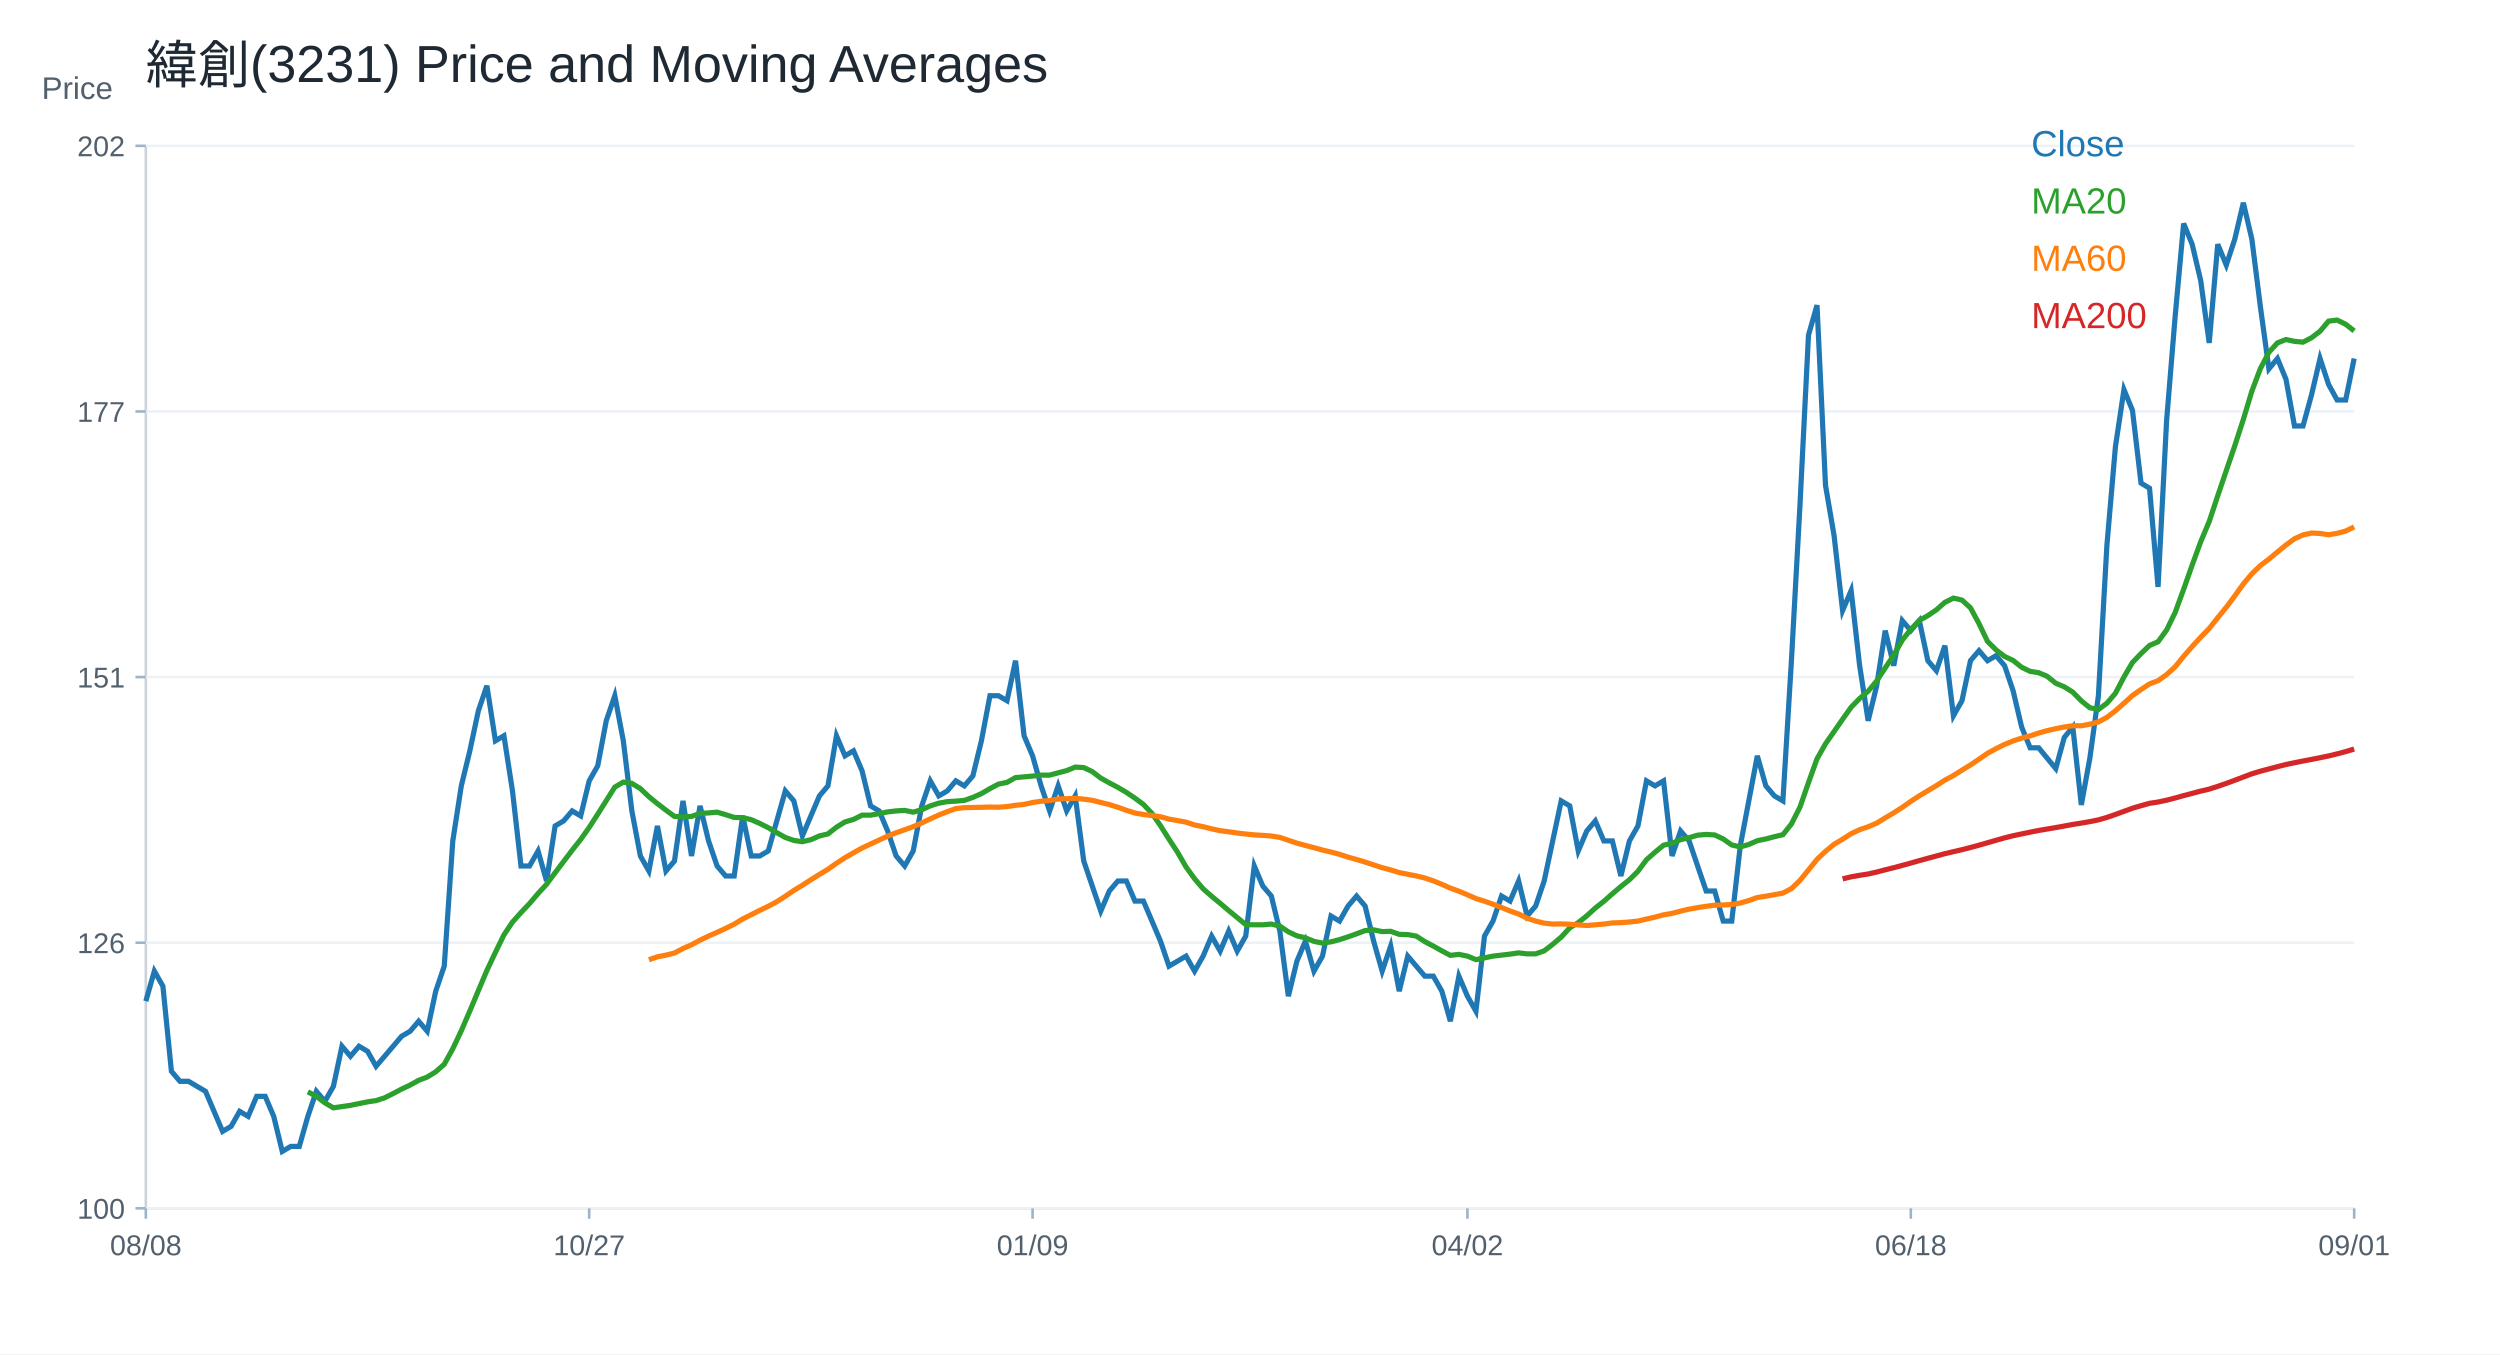
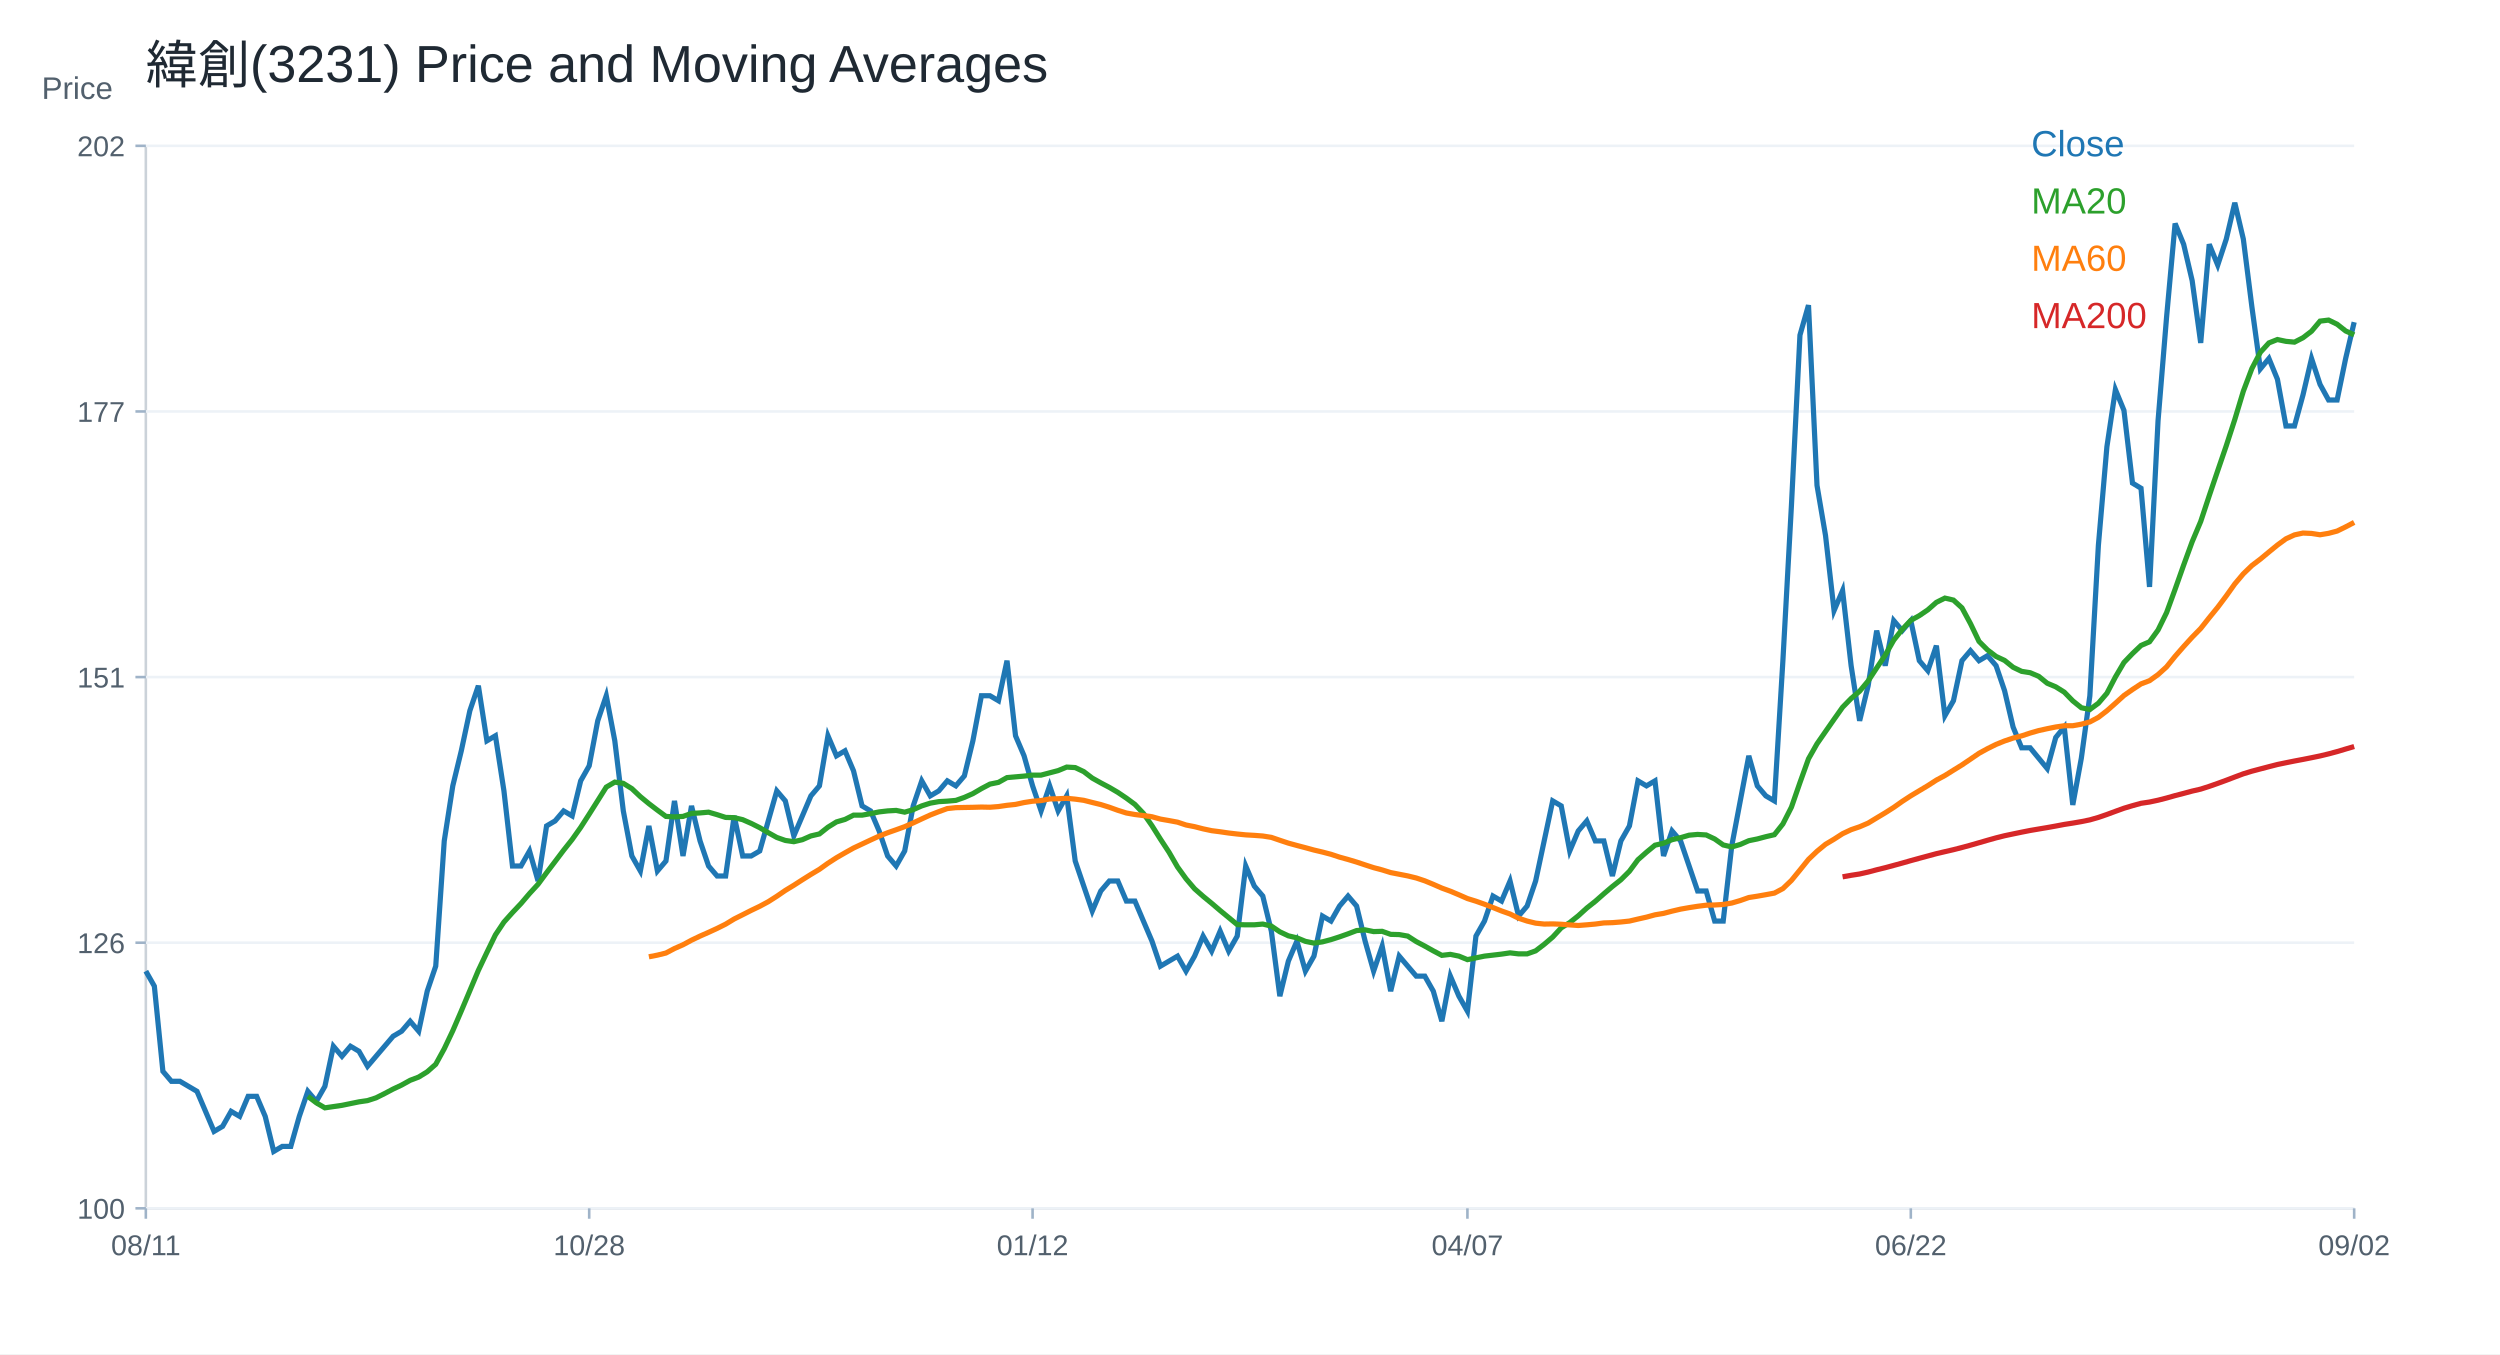
<svg xmlns="http://www.w3.org/2000/svg" width="960" height="520" viewBox="0 0 960 520">
  <rect width="100%" height="100%" fill="white" />
  <text x="56.00" y="32.00" font-size="20" font-family="Arial" fill="#1f2933" text-anchor="start">緯創(3231) Price and Moving Averages</text>
  <line x1="56" y1="464" x2="904" y2="464" stroke="#cbd2d9" />
  <line x1="56" y1="56" x2="56" y2="464" stroke="#cbd2d9" />
  <text x="16.00" y="38.00" font-size="12" font-family="Arial" fill="#52606d" text-anchor="start">Price</text>
  <line x1="56" y1="464.00" x2="904" y2="464.00" stroke="#edf2f7" />
  <line x1="52" y1="464.00" x2="56" y2="464.00" stroke="#9fb3c8" />
  <text x="48.00" y="468.00" font-size="11" font-family="Arial" fill="#52606d" text-anchor="end">100</text>
  <line x1="56" y1="362.00" x2="904" y2="362.00" stroke="#edf2f7" />
  <line x1="52" y1="362.00" x2="56" y2="362.00" stroke="#9fb3c8" />
  <text x="48.00" y="366.00" font-size="11" font-family="Arial" fill="#52606d" text-anchor="end">126</text>
  <line x1="56" y1="260.00" x2="904" y2="260.00" stroke="#edf2f7" />
  <line x1="52" y1="260.00" x2="56" y2="260.00" stroke="#9fb3c8" />
  <text x="48.00" y="264.00" font-size="11" font-family="Arial" fill="#52606d" text-anchor="end">151</text>
  <line x1="56" y1="158.00" x2="904" y2="158.00" stroke="#edf2f7" />
  <line x1="52" y1="158.00" x2="56" y2="158.00" stroke="#9fb3c8" />
  <text x="48.00" y="162.00" font-size="11" font-family="Arial" fill="#52606d" text-anchor="end">177</text>
  <line x1="56" y1="56.00" x2="904" y2="56.00" stroke="#edf2f7" />
  <line x1="52" y1="56.00" x2="56" y2="56.00" stroke="#9fb3c8" />
  <text x="48.00" y="60.00" font-size="11" font-family="Arial" fill="#52606d" text-anchor="end">202</text>
  <line x1="56.00" y1="464" x2="56.00" y2="468" stroke="#9fb3c8" />
-   <text x="56.00" y="482.00" font-size="11" font-family="Arial" fill="#52606d" text-anchor="middle">08/08</text>
+   <text x="56.00" y="482.00" font-size="11" font-family="Arial" fill="#52606d" text-anchor="middle">08/11</text>
  <line x1="226.25" y1="464" x2="226.25" y2="468" stroke="#9fb3c8" />
-   <text x="226.25" y="482.00" font-size="11" font-family="Arial" fill="#52606d" text-anchor="middle">10/27</text>
+   <text x="226.25" y="482.00" font-size="11" font-family="Arial" fill="#52606d" text-anchor="middle">10/28</text>
  <line x1="396.51" y1="464" x2="396.51" y2="468" stroke="#9fb3c8" />
-   <text x="396.51" y="482.00" font-size="11" font-family="Arial" fill="#52606d" text-anchor="middle">01/09</text>
+   <text x="396.51" y="482.00" font-size="11" font-family="Arial" fill="#52606d" text-anchor="middle">01/12</text>
  <line x1="563.49" y1="464" x2="563.49" y2="468" stroke="#9fb3c8" />
-   <text x="563.49" y="482.00" font-size="11" font-family="Arial" fill="#52606d" text-anchor="middle">04/02</text>
+   <text x="563.49" y="482.00" font-size="11" font-family="Arial" fill="#52606d" text-anchor="middle">04/07</text>
  <line x1="733.75" y1="464" x2="733.75" y2="468" stroke="#9fb3c8" />
-   <text x="733.75" y="482.00" font-size="11" font-family="Arial" fill="#52606d" text-anchor="middle">06/18</text>
+   <text x="733.75" y="482.00" font-size="11" font-family="Arial" fill="#52606d" text-anchor="middle">06/22</text>
  <line x1="904.00" y1="464" x2="904.00" y2="468" stroke="#9fb3c8" />
-   <text x="904.00" y="482.00" font-size="11" font-family="Arial" fill="#52606d" text-anchor="middle">09/01</text>
-   <polyline fill="none" stroke="#1f77b4" stroke-width="2" points="56.00,384.46 59.27,372.92 62.55,378.69 65.82,411.38 69.10,415.22 72.37,415.22 75.64,417.15 78.92,419.07 82.19,426.76 85.47,434.45 88.74,432.53 92.02,426.76 95.29,428.68 98.56,420.99 101.84,420.99 105.11,428.68 108.39,442.14 111.66,440.22 114.93,440.22 118.21,428.68 121.48,419.07 124.76,422.91 128.03,417.15 131.31,401.76 134.58,405.61 137.85,401.76 141.13,403.69 144.40,409.45 147.68,405.61 150.95,401.76 154.22,397.92 157.50,395.99 160.77,392.15 164.05,395.99 167.32,380.61 170.59,371.00 173.87,322.92 177.14,301.77 180.42,288.31 183.69,272.93 186.97,263.32 190.24,284.47 193.51,282.54 196.79,303.70 200.06,332.54 203.34,332.54 206.61,326.77 209.88,338.31 213.16,317.16 216.43,315.23 219.71,311.39 222.98,313.31 226.25,299.85 229.53,294.08 232.80,276.78 236.08,267.16 239.35,284.47 242.63,311.39 245.90,328.69 249.17,334.46 252.45,317.16 255.72,334.46 259.00,330.62 262.27,307.54 265.54,328.69 268.82,309.46 272.09,322.92 275.37,332.54 278.64,336.38 281.92,336.38 285.19,313.31 288.46,328.69 291.74,328.69 295.01,326.77 298.29,315.23 301.56,303.70 304.83,307.54 308.11,321.00 311.38,313.31 314.66,305.62 317.93,301.77 321.20,282.54 324.48,290.24 327.75,288.31 331.03,296.00 334.30,309.46 337.58,311.39 340.85,319.08 344.12,328.69 347.40,332.54 350.67,326.77 353.95,309.46 357.22,299.85 360.49,305.62 363.77,303.70 367.04,299.85 370.32,301.77 373.59,297.93 376.86,284.47 380.14,267.16 383.41,267.16 386.69,269.08 389.96,253.70 393.24,282.54 396.51,290.24 399.78,301.77 403.06,311.39 406.33,301.77 409.61,311.39 412.88,305.62 416.15,330.62 419.43,340.23 422.70,349.84 425.98,342.15 429.25,338.31 432.53,338.31 435.80,346.00 439.07,346.00 442.35,353.69 445.62,361.38 448.90,371.00 452.17,369.07 455.44,367.15 458.72,372.92 461.99,367.15 465.27,359.46 468.54,365.23 471.81,357.54 475.09,365.23 478.36,359.46 481.64,332.54 484.91,340.23 488.19,344.08 491.46,357.54 494.73,382.53 498.01,369.07 501.28,361.38 504.56,372.92 507.83,367.15 511.10,351.77 514.38,353.69 517.65,347.92 520.93,344.08 524.20,347.92 527.47,361.38 530.75,372.92 534.02,363.30 537.30,380.61 540.57,367.15 543.85,371.00 547.12,374.84 550.39,374.84 553.67,380.61 556.94,392.15 560.22,374.84 563.49,382.53 566.76,388.30 570.04,359.46 573.31,353.69 576.59,344.08 579.86,346.00 583.14,338.31 586.41,351.77 589.68,347.92 592.96,338.31 596.23,322.92 599.51,307.54 602.78,309.46 606.05,326.77 609.33,319.08 612.60,315.23 615.88,322.92 619.15,322.92 622.42,336.38 625.70,322.92 628.97,317.16 632.25,299.85 635.52,301.77 638.80,299.85 642.07,328.69 645.34,319.08 648.62,322.92 651.89,332.54 655.17,342.15 658.44,342.15 661.71,353.69 664.99,353.69 668.26,324.85 671.54,307.54 674.81,290.24 678.08,301.77 681.36,305.62 684.63,307.54 687.91,253.70 691.18,194.09 694.46,128.71 697.73,117.18 701.00,186.40 704.28,205.63 707.55,234.47 710.83,226.78 714.10,255.62 717.37,276.78 720.65,263.32 723.92,242.16 727.20,255.62 730.47,238.32 733.75,242.16 737.02,238.32 740.29,253.70 743.57,257.55 746.84,247.93 750.12,274.85 753.39,269.08 756.66,253.70 759.94,249.86 763.21,253.70 766.49,251.78 769.76,255.62 773.03,265.24 776.31,279.19 779.58,287.16 782.86,287.16 786.13,291.15 789.41,295.14 792.68,283.18 795.95,279.19 799.23,309.09 802.50,291.15 805.78,267.23 809.05,209.42 812.32,171.55 815.60,149.62 818.87,157.59 822.15,185.50 825.42,187.49 828.69,225.37 831.97,161.58 835.24,121.71 838.52,85.83 841.79,93.80 845.07,107.76 848.34,131.68 851.61,93.80 854.89,101.78 858.16,91.81 861.44,77.86 864.71,91.81 867.98,117.72 871.26,141.65 874.53,137.66 877.81,145.63 881.08,163.57 884.36,163.57 887.63,151.61 890.90,137.66 894.18,147.63 897.45,153.61 900.73,153.61 904.00,137.66" />
+   <text x="904.00" y="482.00" font-size="11" font-family="Arial" fill="#52606d" text-anchor="middle">09/02</text>
+   <polyline fill="none" stroke="#1f77b4" stroke-width="2" points="56.00,372.92 59.27,378.69 62.55,411.38 65.82,415.22 69.10,415.22 72.37,417.15 75.64,419.07 78.92,426.76 82.19,434.45 85.47,432.53 88.74,426.76 92.02,428.68 95.29,420.99 98.56,420.99 101.84,428.68 105.11,442.14 108.39,440.22 111.66,440.22 114.93,428.68 118.21,419.07 121.48,422.91 124.76,417.15 128.03,401.76 131.31,405.61 134.58,401.76 137.85,403.69 141.13,409.45 144.40,405.61 147.68,401.76 150.95,397.92 154.22,395.99 157.50,392.15 160.77,395.99 164.05,380.61 167.32,371.00 170.59,322.92 173.87,301.77 177.14,288.31 180.42,272.93 183.69,263.32 186.97,284.47 190.24,282.54 193.51,303.70 196.79,332.54 200.06,332.54 203.34,326.77 206.61,338.31 209.88,317.16 213.16,315.23 216.43,311.39 219.71,313.31 222.98,299.85 226.25,294.08 229.53,276.78 232.80,267.16 236.08,284.47 239.35,311.39 242.63,328.69 245.90,334.46 249.17,317.16 252.45,334.46 255.72,330.62 259.00,307.54 262.27,328.69 265.54,309.46 268.82,322.92 272.09,332.54 275.37,336.38 278.64,336.38 281.92,313.31 285.19,328.69 288.46,328.69 291.74,326.77 295.01,315.23 298.29,303.70 301.56,307.54 304.83,321.00 308.11,313.31 311.38,305.62 314.66,301.77 317.93,282.54 321.20,290.24 324.48,288.31 327.75,296.00 331.03,309.46 334.30,311.39 337.58,319.08 340.85,328.69 344.12,332.54 347.40,326.77 350.67,309.46 353.95,299.85 357.22,305.62 360.49,303.70 363.77,299.85 367.04,301.77 370.32,297.93 373.59,284.47 376.86,267.16 380.14,267.16 383.41,269.08 386.69,253.70 389.96,282.54 393.24,290.24 396.51,301.77 399.78,311.39 403.06,301.77 406.33,311.39 409.61,305.62 412.88,330.62 416.15,340.23 419.43,349.84 422.70,342.15 425.98,338.31 429.25,338.31 432.53,346.00 435.80,346.00 439.07,353.69 442.35,361.38 445.62,371.00 448.90,369.07 452.17,367.15 455.44,372.92 458.72,367.15 461.99,359.46 465.27,365.23 468.54,357.54 471.81,365.23 475.09,359.46 478.36,332.54 481.64,340.23 484.91,344.08 488.19,357.54 491.46,382.53 494.73,369.07 498.01,361.38 501.28,372.92 504.56,367.15 507.83,351.77 511.10,353.69 514.38,347.92 517.65,344.08 520.93,347.92 524.20,361.38 527.47,372.92 530.75,363.30 534.02,380.61 537.30,367.15 540.57,371.00 543.85,374.84 547.12,374.84 550.39,380.61 553.67,392.15 556.94,374.84 560.22,382.53 563.49,388.30 566.76,359.46 570.04,353.69 573.31,344.08 576.59,346.00 579.86,338.31 583.14,351.77 586.41,347.92 589.68,338.31 592.96,322.92 596.23,307.54 599.51,309.46 602.78,326.77 606.05,319.08 609.33,315.23 612.60,322.92 615.88,322.92 619.15,336.38 622.42,322.92 625.70,317.16 628.97,299.85 632.25,301.77 635.52,299.85 638.80,328.69 642.07,319.08 645.34,322.92 648.62,332.54 651.89,342.15 655.17,342.15 658.44,353.69 661.71,353.69 664.99,324.85 668.26,307.54 671.54,290.24 674.81,301.77 678.08,305.62 681.36,307.54 684.63,253.70 687.91,194.09 691.18,128.71 694.46,117.18 697.73,186.40 701.00,205.63 704.28,234.47 707.55,226.78 710.83,255.62 714.10,276.78 717.37,263.32 720.65,242.16 723.92,255.62 727.20,238.32 730.47,242.16 733.75,238.32 737.02,253.70 740.29,257.55 743.57,247.93 746.84,274.85 750.12,269.08 753.39,253.70 756.66,249.86 759.94,253.70 763.21,251.78 766.49,255.62 769.76,265.24 773.03,279.19 776.31,287.16 779.58,287.16 782.86,291.15 786.13,295.14 789.41,283.18 792.68,279.19 795.95,309.09 799.23,291.15 802.50,267.23 805.78,209.42 809.05,171.55 812.32,149.62 815.60,157.59 818.87,185.50 822.15,187.49 825.42,225.37 828.69,161.58 831.97,121.71 835.24,85.83 838.52,93.80 841.79,107.76 845.07,131.68 848.34,93.80 851.61,101.78 854.89,91.81 858.16,77.86 861.44,91.81 864.71,117.72 867.98,141.65 871.26,137.66 874.53,145.63 877.81,163.57 881.08,163.57 884.36,151.61 887.63,137.66 890.90,147.63 894.18,153.61 897.45,153.61 900.73,137.66 904.00,123.71" />
  <text x="780.00" y="60.00" font-size="14" font-family="Arial" fill="#1f77b4" text-anchor="start">Close</text>
-   <polyline fill="none" stroke="#2ca02c" stroke-width="2" points="118.21,419.26 121.48,420.99 124.76,423.49 128.03,425.41 131.31,424.93 134.58,424.45 137.85,423.78 141.13,423.11 144.40,422.63 147.68,421.57 150.95,419.93 154.22,418.20 157.50,416.66 160.77,414.84 164.05,413.59 167.32,411.57 170.59,408.68 173.87,402.72 177.14,395.80 180.42,388.21 183.69,380.42 186.97,372.63 190.24,365.71 193.51,358.98 196.79,354.08 200.06,350.42 203.34,346.96 206.61,343.11 209.88,339.56 213.16,335.13 216.43,330.81 219.71,326.48 222.98,322.35 226.25,317.73 229.53,312.64 232.80,307.45 236.08,302.25 239.35,300.33 242.63,300.81 245.90,302.83 249.17,305.91 252.45,308.60 255.72,311.10 259.00,313.50 262.27,313.69 265.54,313.50 268.82,312.35 272.09,312.16 275.37,311.87 278.64,312.83 281.92,313.89 285.19,313.98 288.46,314.75 291.74,316.19 295.01,317.83 298.29,319.75 301.56,321.58 304.83,322.73 308.11,323.21 311.38,322.44 314.66,321.00 317.93,320.23 321.20,317.64 324.48,315.62 327.75,314.66 331.03,313.02 334.30,313.02 337.58,312.44 340.85,311.77 344.12,311.39 347.40,311.20 350.67,311.87 353.95,310.91 357.22,309.46 360.49,308.41 363.77,307.83 367.04,307.64 370.32,307.35 373.59,306.20 376.86,304.75 380.14,302.83 383.41,301.10 386.69,300.43 389.96,298.60 393.24,298.31 396.51,298.02 399.78,297.64 403.06,297.64 406.33,296.77 409.61,295.91 412.88,294.56 416.15,294.75 419.43,296.29 422.70,298.79 425.98,300.62 429.25,302.35 432.53,304.27 435.80,306.48 439.07,308.89 442.35,312.35 445.62,317.06 448.90,322.25 452.17,327.25 455.44,332.92 458.72,337.44 461.99,341.29 465.27,344.17 468.54,346.86 471.81,349.65 475.09,352.34 478.36,355.04 481.64,355.13 484.91,355.13 488.19,354.84 491.46,355.61 494.73,357.82 498.01,359.36 501.28,360.13 504.56,361.48 507.83,362.15 511.10,361.67 514.38,360.81 517.65,359.75 520.93,358.59 524.20,357.34 527.47,357.06 530.75,357.73 534.02,357.63 537.30,358.79 540.57,358.88 543.85,359.46 547.12,361.57 550.39,363.30 553.67,365.13 556.94,366.86 560.22,366.48 563.49,367.15 566.76,368.50 570.04,367.82 573.31,367.15 576.59,366.77 579.86,366.38 583.14,365.90 586.41,366.29 589.68,366.29 592.96,365.13 596.23,362.63 599.51,359.84 602.78,356.29 606.05,354.27 609.33,351.67 612.60,348.69 615.88,346.10 619.15,343.21 622.42,340.42 625.70,337.83 628.97,334.56 632.25,330.14 635.52,327.25 638.80,324.56 642.07,323.79 645.34,322.44 648.62,321.67 651.89,320.71 655.17,320.42 658.44,320.62 661.71,322.16 664.99,324.46 668.26,325.23 671.54,324.27 674.81,322.83 678.08,322.16 681.36,321.29 684.63,320.52 687.91,316.39 691.18,309.95 694.46,300.52 697.73,291.39 701.00,285.62 704.28,280.91 707.55,276.20 710.83,271.58 714.10,268.22 717.37,265.43 720.65,261.49 723.92,256.49 727.20,251.59 730.47,245.82 733.75,241.68 737.02,238.22 740.29,236.40 743.57,234.18 746.84,231.30 750.12,229.67 753.39,230.43 756.66,233.41 759.94,239.47 763.21,246.30 766.49,249.57 769.76,252.07 773.03,253.60 776.31,256.23 779.58,257.80 782.86,258.32 786.13,259.71 789.41,262.36 792.68,263.74 795.95,265.78 799.23,269.13 802.50,271.77 805.78,272.45 809.05,270.04 812.32,266.22 815.60,259.96 818.87,254.39 822.15,250.98 825.42,247.86 828.69,246.44 831.97,241.93 835.24,235.24 838.52,226.27 841.79,217.00 845.07,208.03 848.34,200.25 851.61,190.38 854.89,180.72 858.16,171.15 861.44,161.08 864.71,150.22 867.98,141.55 871.26,135.27 874.53,131.68 877.81,130.38 881.08,131.08 884.36,131.38 887.63,129.69 890.90,127.19 894.18,123.31 897.45,122.91 900.73,124.50 904.00,127.09" />
+   <polyline fill="none" stroke="#2ca02c" stroke-width="2" points="118.21,420.99 121.48,423.49 124.76,425.41 128.03,424.93 131.31,424.45 134.58,423.78 137.85,423.11 141.13,422.63 144.40,421.57 147.68,419.93 150.95,418.20 154.22,416.66 157.50,414.84 160.77,413.59 164.05,411.57 167.32,408.68 170.59,402.72 173.87,395.80 177.14,388.21 180.42,380.42 183.69,372.63 186.97,365.71 190.24,358.98 193.51,354.08 196.79,350.42 200.06,346.96 203.34,343.11 206.61,339.56 209.88,335.13 213.16,330.81 216.43,326.48 219.71,322.35 222.98,317.73 226.25,312.64 229.53,307.45 232.80,302.25 236.08,300.33 239.35,300.81 242.63,302.83 245.90,305.91 249.17,308.60 252.45,311.10 255.72,313.50 259.00,313.69 262.27,313.50 265.54,312.35 268.82,312.16 272.09,311.87 275.37,312.83 278.64,313.89 281.92,313.98 285.19,314.75 288.46,316.19 291.74,317.83 295.01,319.75 298.29,321.58 301.56,322.73 304.83,323.21 308.11,322.44 311.38,321.00 314.66,320.23 317.93,317.64 321.20,315.62 324.48,314.66 327.75,313.02 331.03,313.02 334.30,312.44 337.58,311.77 340.85,311.39 344.12,311.20 347.40,311.87 350.67,310.91 353.95,309.46 357.22,308.41 360.49,307.83 363.77,307.64 367.04,307.35 370.32,306.20 373.59,304.75 376.86,302.83 380.14,301.10 383.41,300.43 386.69,298.60 389.96,298.31 393.24,298.02 396.51,297.64 399.78,297.64 403.06,296.77 406.33,295.91 409.61,294.56 412.88,294.75 416.15,296.29 419.43,298.79 422.70,300.62 425.98,302.35 429.25,304.27 432.53,306.48 435.80,308.89 439.07,312.35 442.35,317.06 445.62,322.25 448.90,327.25 452.17,332.92 455.44,337.44 458.72,341.29 461.99,344.17 465.27,346.86 468.54,349.65 471.81,352.34 475.09,355.04 478.36,355.13 481.64,355.13 484.91,354.84 488.19,355.61 491.46,357.82 494.73,359.36 498.01,360.13 501.28,361.48 504.56,362.15 507.83,361.67 511.10,360.81 514.38,359.75 517.65,358.59 520.93,357.34 524.20,357.06 527.47,357.73 530.75,357.63 534.02,358.79 537.30,358.88 540.57,359.46 543.85,361.57 547.12,363.30 550.39,365.13 553.67,366.86 556.94,366.48 560.22,367.15 563.49,368.50 566.76,367.82 570.04,367.15 573.31,366.77 576.59,366.38 579.86,365.90 583.14,366.29 586.41,366.29 589.68,365.13 592.96,362.63 596.23,359.84 599.51,356.29 602.78,354.27 606.05,351.67 609.33,348.69 612.60,346.10 615.88,343.21 619.15,340.42 622.42,337.83 625.70,334.56 628.97,330.14 632.25,327.25 635.52,324.56 638.80,323.79 642.07,322.44 645.34,321.67 648.62,320.71 651.89,320.42 655.17,320.62 658.44,322.16 661.71,324.46 664.99,325.23 668.26,324.27 671.54,322.83 674.81,322.16 678.08,321.29 681.36,320.52 684.63,316.39 687.91,309.95 691.18,300.52 694.46,291.39 697.73,285.62 701.00,280.91 704.28,276.20 707.55,271.58 710.83,268.22 714.10,265.43 717.37,261.49 720.65,256.49 723.92,251.59 727.20,245.82 730.47,241.68 733.75,238.22 737.02,236.40 740.29,234.18 743.57,231.30 746.84,229.67 750.12,230.43 753.39,233.41 756.66,239.47 759.94,246.30 763.21,249.57 766.49,252.07 769.76,253.60 773.03,256.23 776.31,257.80 779.58,258.32 782.86,259.71 786.13,262.36 789.41,263.74 792.68,265.78 795.95,269.13 799.23,271.77 802.50,272.45 805.78,270.04 809.05,266.22 812.32,259.96 815.60,254.39 818.87,250.98 822.15,247.86 825.42,246.44 828.69,241.93 831.97,235.24 835.24,226.27 838.52,217.00 841.79,208.03 845.07,200.25 848.34,190.38 851.61,180.72 854.89,171.15 858.16,161.08 861.44,150.22 864.71,141.55 867.98,135.27 871.26,131.68 874.53,130.38 877.81,131.08 881.08,131.38 884.36,129.69 887.63,127.19 890.90,123.31 894.18,122.91 897.45,124.50 900.73,127.09 904.00,128.59" />
  <text x="780.00" y="82.00" font-size="14" font-family="Arial" fill="#2ca02c" text-anchor="start">MA20</text>
-   <polyline fill="none" stroke="#ff7f0e" stroke-width="2" points="249.17,368.53 252.45,367.41 255.72,366.77 259.00,365.96 262.27,364.23 265.54,362.79 268.82,361.03 272.09,359.46 275.37,358.02 278.64,356.51 281.92,354.88 285.19,352.89 288.46,351.25 291.74,349.59 295.01,348.02 298.29,346.26 301.56,344.17 304.83,341.93 308.11,339.94 311.38,337.83 314.66,335.78 317.93,333.82 321.20,331.48 324.48,329.37 327.75,327.48 331.03,325.65 334.30,324.11 337.58,322.57 340.85,321.07 344.12,319.78 347.40,318.63 350.67,317.44 353.95,316.00 357.22,314.46 360.49,312.96 363.77,311.68 367.04,310.49 370.32,310.14 373.59,310.07 376.86,310.01 380.14,309.91 383.41,309.98 386.69,309.72 389.96,309.24 393.24,308.89 396.51,308.18 399.78,307.67 403.06,307.41 406.33,306.80 409.61,306.71 412.88,306.55 416.15,306.87 419.43,307.32 422.70,308.15 425.98,308.95 429.25,309.98 432.53,311.16 435.80,312.19 439.07,312.77 442.35,313.18 445.62,313.63 448.90,314.53 452.17,315.10 455.44,315.71 458.72,316.80 461.99,317.44 465.27,318.28 468.54,318.98 471.81,319.40 475.09,319.88 478.36,320.26 481.64,320.59 484.91,320.78 488.19,321.03 491.46,321.55 494.73,322.67 498.01,323.76 501.28,324.66 504.56,325.52 507.83,326.42 511.10,327.19 514.38,328.05 517.65,329.14 520.93,330.04 524.20,331.03 527.47,332.12 530.75,333.18 534.02,334.05 537.30,335.07 540.57,335.71 543.85,336.35 547.12,337.15 550.39,338.24 553.67,339.59 556.94,341.03 560.22,342.22 563.49,343.60 566.76,345.04 570.04,346.06 573.31,347.22 576.59,348.50 579.86,349.81 583.14,350.97 586.41,352.60 589.68,353.69 592.96,354.49 596.23,354.84 599.51,354.78 602.78,354.91 606.05,355.16 609.33,355.39 612.60,355.13 615.88,354.84 619.15,354.40 622.42,354.30 625.70,354.04 628.97,353.69 632.25,352.92 635.52,352.18 638.80,351.29 642.07,350.74 645.34,349.88 648.62,349.11 651.89,348.53 655.17,348.02 658.44,347.60 661.71,347.51 664.99,347.31 668.26,346.77 671.54,345.81 674.81,344.65 678.08,344.14 681.36,343.56 684.63,342.95 687.91,341.22 691.18,338.08 694.46,334.08 697.73,330.01 701.00,326.90 704.28,324.21 707.55,322.25 710.83,320.14 714.10,318.60 717.37,317.48 720.65,316.07 723.92,314.08 727.20,312.12 730.47,310.04 733.75,307.73 737.02,305.59 740.29,303.63 743.57,301.68 746.84,299.56 750.12,297.80 753.39,295.75 756.66,293.73 759.94,291.52 763.21,289.27 766.49,287.48 769.76,285.85 773.03,284.53 776.31,283.42 779.58,282.57 782.86,281.49 786.13,280.54 789.41,279.82 792.68,279.16 795.95,278.69 799.23,278.68 802.50,278.09 805.78,277.22 809.05,275.46 812.32,272.94 815.60,270.05 818.87,267.07 822.15,264.78 825.42,262.62 828.69,261.38 831.97,259.04 835.24,256.07 838.52,252.02 841.79,248.27 845.07,244.68 848.34,241.33 851.61,237.20 854.89,233.19 858.16,228.82 861.44,224.23 864.71,220.34 867.98,217.18 871.26,214.70 874.53,211.97 877.81,209.30 881.08,206.90 884.36,205.40 887.63,204.69 890.90,204.84 894.18,205.35 897.45,204.80 900.73,203.93 904.00,202.32" />
+   <polyline fill="none" stroke="#ff7f0e" stroke-width="2" points="249.17,367.41 252.45,366.77 255.72,365.96 259.00,364.23 262.27,362.79 265.54,361.03 268.82,359.46 272.09,358.02 275.37,356.51 278.64,354.88 281.92,352.89 285.19,351.25 288.46,349.59 291.74,348.02 295.01,346.26 298.29,344.17 301.56,341.93 304.83,339.94 308.11,337.83 311.38,335.78 314.66,333.82 317.93,331.48 321.20,329.37 324.48,327.48 327.75,325.65 331.03,324.11 334.30,322.57 337.58,321.07 340.85,319.78 344.12,318.63 347.40,317.44 350.67,316.00 353.95,314.46 357.22,312.96 360.49,311.68 363.77,310.49 367.04,310.14 370.32,310.07 373.59,310.01 376.86,309.91 380.14,309.98 383.41,309.72 386.69,309.24 389.96,308.89 393.24,308.18 396.51,307.67 399.78,307.41 403.06,306.80 406.33,306.71 409.61,306.55 412.88,306.87 416.15,307.32 419.43,308.15 422.70,308.95 425.98,309.98 429.25,311.16 432.53,312.19 435.80,312.77 439.07,313.18 442.35,313.63 445.62,314.53 448.90,315.10 452.17,315.71 455.44,316.80 458.72,317.44 461.99,318.28 465.27,318.98 468.54,319.40 471.81,319.88 475.09,320.26 478.36,320.59 481.64,320.78 484.91,321.03 488.19,321.55 491.46,322.67 494.73,323.76 498.01,324.66 501.28,325.52 504.56,326.42 507.83,327.19 511.10,328.05 514.38,329.14 517.65,330.04 520.93,331.03 524.20,332.12 527.47,333.18 530.75,334.05 534.02,335.07 537.30,335.71 540.57,336.35 543.85,337.15 547.12,338.24 550.39,339.59 553.67,341.03 556.94,342.22 560.22,343.60 563.49,345.04 566.76,346.06 570.04,347.22 573.31,348.50 576.59,349.81 579.86,350.97 583.14,352.60 586.41,353.69 589.68,354.49 592.96,354.84 596.23,354.78 599.51,354.91 602.78,355.16 606.05,355.39 609.33,355.13 612.60,354.84 615.88,354.40 619.15,354.30 622.42,354.04 625.70,353.69 628.97,352.92 632.25,352.18 635.52,351.29 638.80,350.74 642.07,349.88 645.34,349.11 648.62,348.53 651.89,348.02 655.17,347.60 658.44,347.51 661.71,347.31 664.99,346.77 668.26,345.81 671.54,344.65 674.81,344.14 678.08,343.56 681.36,342.95 684.63,341.22 687.91,338.08 691.18,334.08 694.46,330.01 697.73,326.90 701.00,324.21 704.28,322.25 707.55,320.14 710.83,318.60 714.10,317.48 717.37,316.07 720.65,314.08 723.92,312.12 727.20,310.04 730.47,307.73 733.75,305.59 737.02,303.63 740.29,301.68 743.57,299.56 746.84,297.80 750.12,295.75 753.39,293.73 756.66,291.52 759.94,289.27 763.21,287.48 766.49,285.85 769.76,284.53 773.03,283.42 776.31,282.57 779.58,281.49 782.86,280.54 786.13,279.82 789.41,279.16 792.68,278.69 795.95,278.68 799.23,278.09 802.50,277.22 805.78,275.46 809.05,272.94 812.32,270.05 815.60,267.07 818.87,264.78 822.15,262.62 825.42,261.38 828.69,259.04 831.97,256.07 835.24,252.02 838.52,248.27 841.79,244.68 845.07,241.33 848.34,237.20 851.61,233.19 854.89,228.82 858.16,224.23 861.44,220.34 864.71,217.18 867.98,214.70 871.26,211.97 874.53,209.30 877.81,206.90 881.08,205.40 884.36,204.69 887.63,204.84 890.90,205.35 894.18,204.80 897.45,203.93 900.73,202.32 904.00,200.60" />
  <text x="780.00" y="104.00" font-size="14" font-family="Arial" fill="#ff7f0e" text-anchor="start">MA60</text>
-   <polyline fill="none" stroke="#d62728" stroke-width="2" points="707.55,337.49 710.83,336.70 714.10,336.12 717.37,335.61 720.65,334.87 723.92,334.00 727.20,333.20 730.47,332.31 733.75,331.42 737.02,330.48 740.29,329.58 743.57,328.70 746.84,327.81 750.12,327.04 753.39,326.28 756.66,325.44 759.94,324.55 763.21,323.61 766.49,322.66 769.76,321.74 773.03,320.92 776.31,320.23 779.58,319.55 782.86,318.90 786.13,318.34 789.41,317.79 792.68,317.20 795.95,316.58 799.23,316.07 802.50,315.50 805.78,314.83 809.05,313.89 812.32,312.76 815.60,311.55 818.87,310.36 822.15,309.38 825.42,308.47 828.69,307.98 831.97,307.28 835.24,306.44 838.52,305.51 841.79,304.66 845.07,303.78 848.34,303.02 851.61,301.97 854.89,300.82 858.16,299.62 861.44,298.37 864.71,297.14 867.98,296.14 871.26,295.27 874.53,294.41 877.81,293.57 881.08,292.89 884.36,292.23 887.63,291.61 890.90,290.96 894.18,290.28 897.45,289.49 900.73,288.61 904.00,287.63" />
+   <polyline fill="none" stroke="#d62728" stroke-width="2" points="707.55,336.70 710.83,336.12 714.10,335.61 717.37,334.87 720.65,334.00 723.92,333.20 727.20,332.31 730.47,331.42 733.75,330.48 737.02,329.58 740.29,328.70 743.57,327.81 746.84,327.04 750.12,326.28 753.39,325.44 756.66,324.55 759.94,323.61 763.21,322.66 766.49,321.74 769.76,320.92 773.03,320.23 776.31,319.55 779.58,318.90 782.86,318.34 786.13,317.79 789.41,317.20 792.68,316.58 795.95,316.07 799.23,315.50 802.50,314.83 805.78,313.89 809.05,312.76 812.32,311.55 815.60,310.36 818.87,309.38 822.15,308.47 825.42,307.98 828.69,307.28 831.97,306.44 835.24,305.51 838.52,304.66 841.79,303.78 845.07,303.02 848.34,301.97 851.61,300.82 854.89,299.62 858.16,298.37 861.44,297.14 864.71,296.14 867.98,295.27 871.26,294.41 874.53,293.57 877.81,292.89 881.08,292.23 884.36,291.61 887.63,290.96 890.90,290.28 894.18,289.49 897.45,288.61 900.73,287.63 904.00,286.66" />
  <text x="780.00" y="126.00" font-size="14" font-family="Arial" fill="#d62728" text-anchor="start">MA200</text>
</svg>
